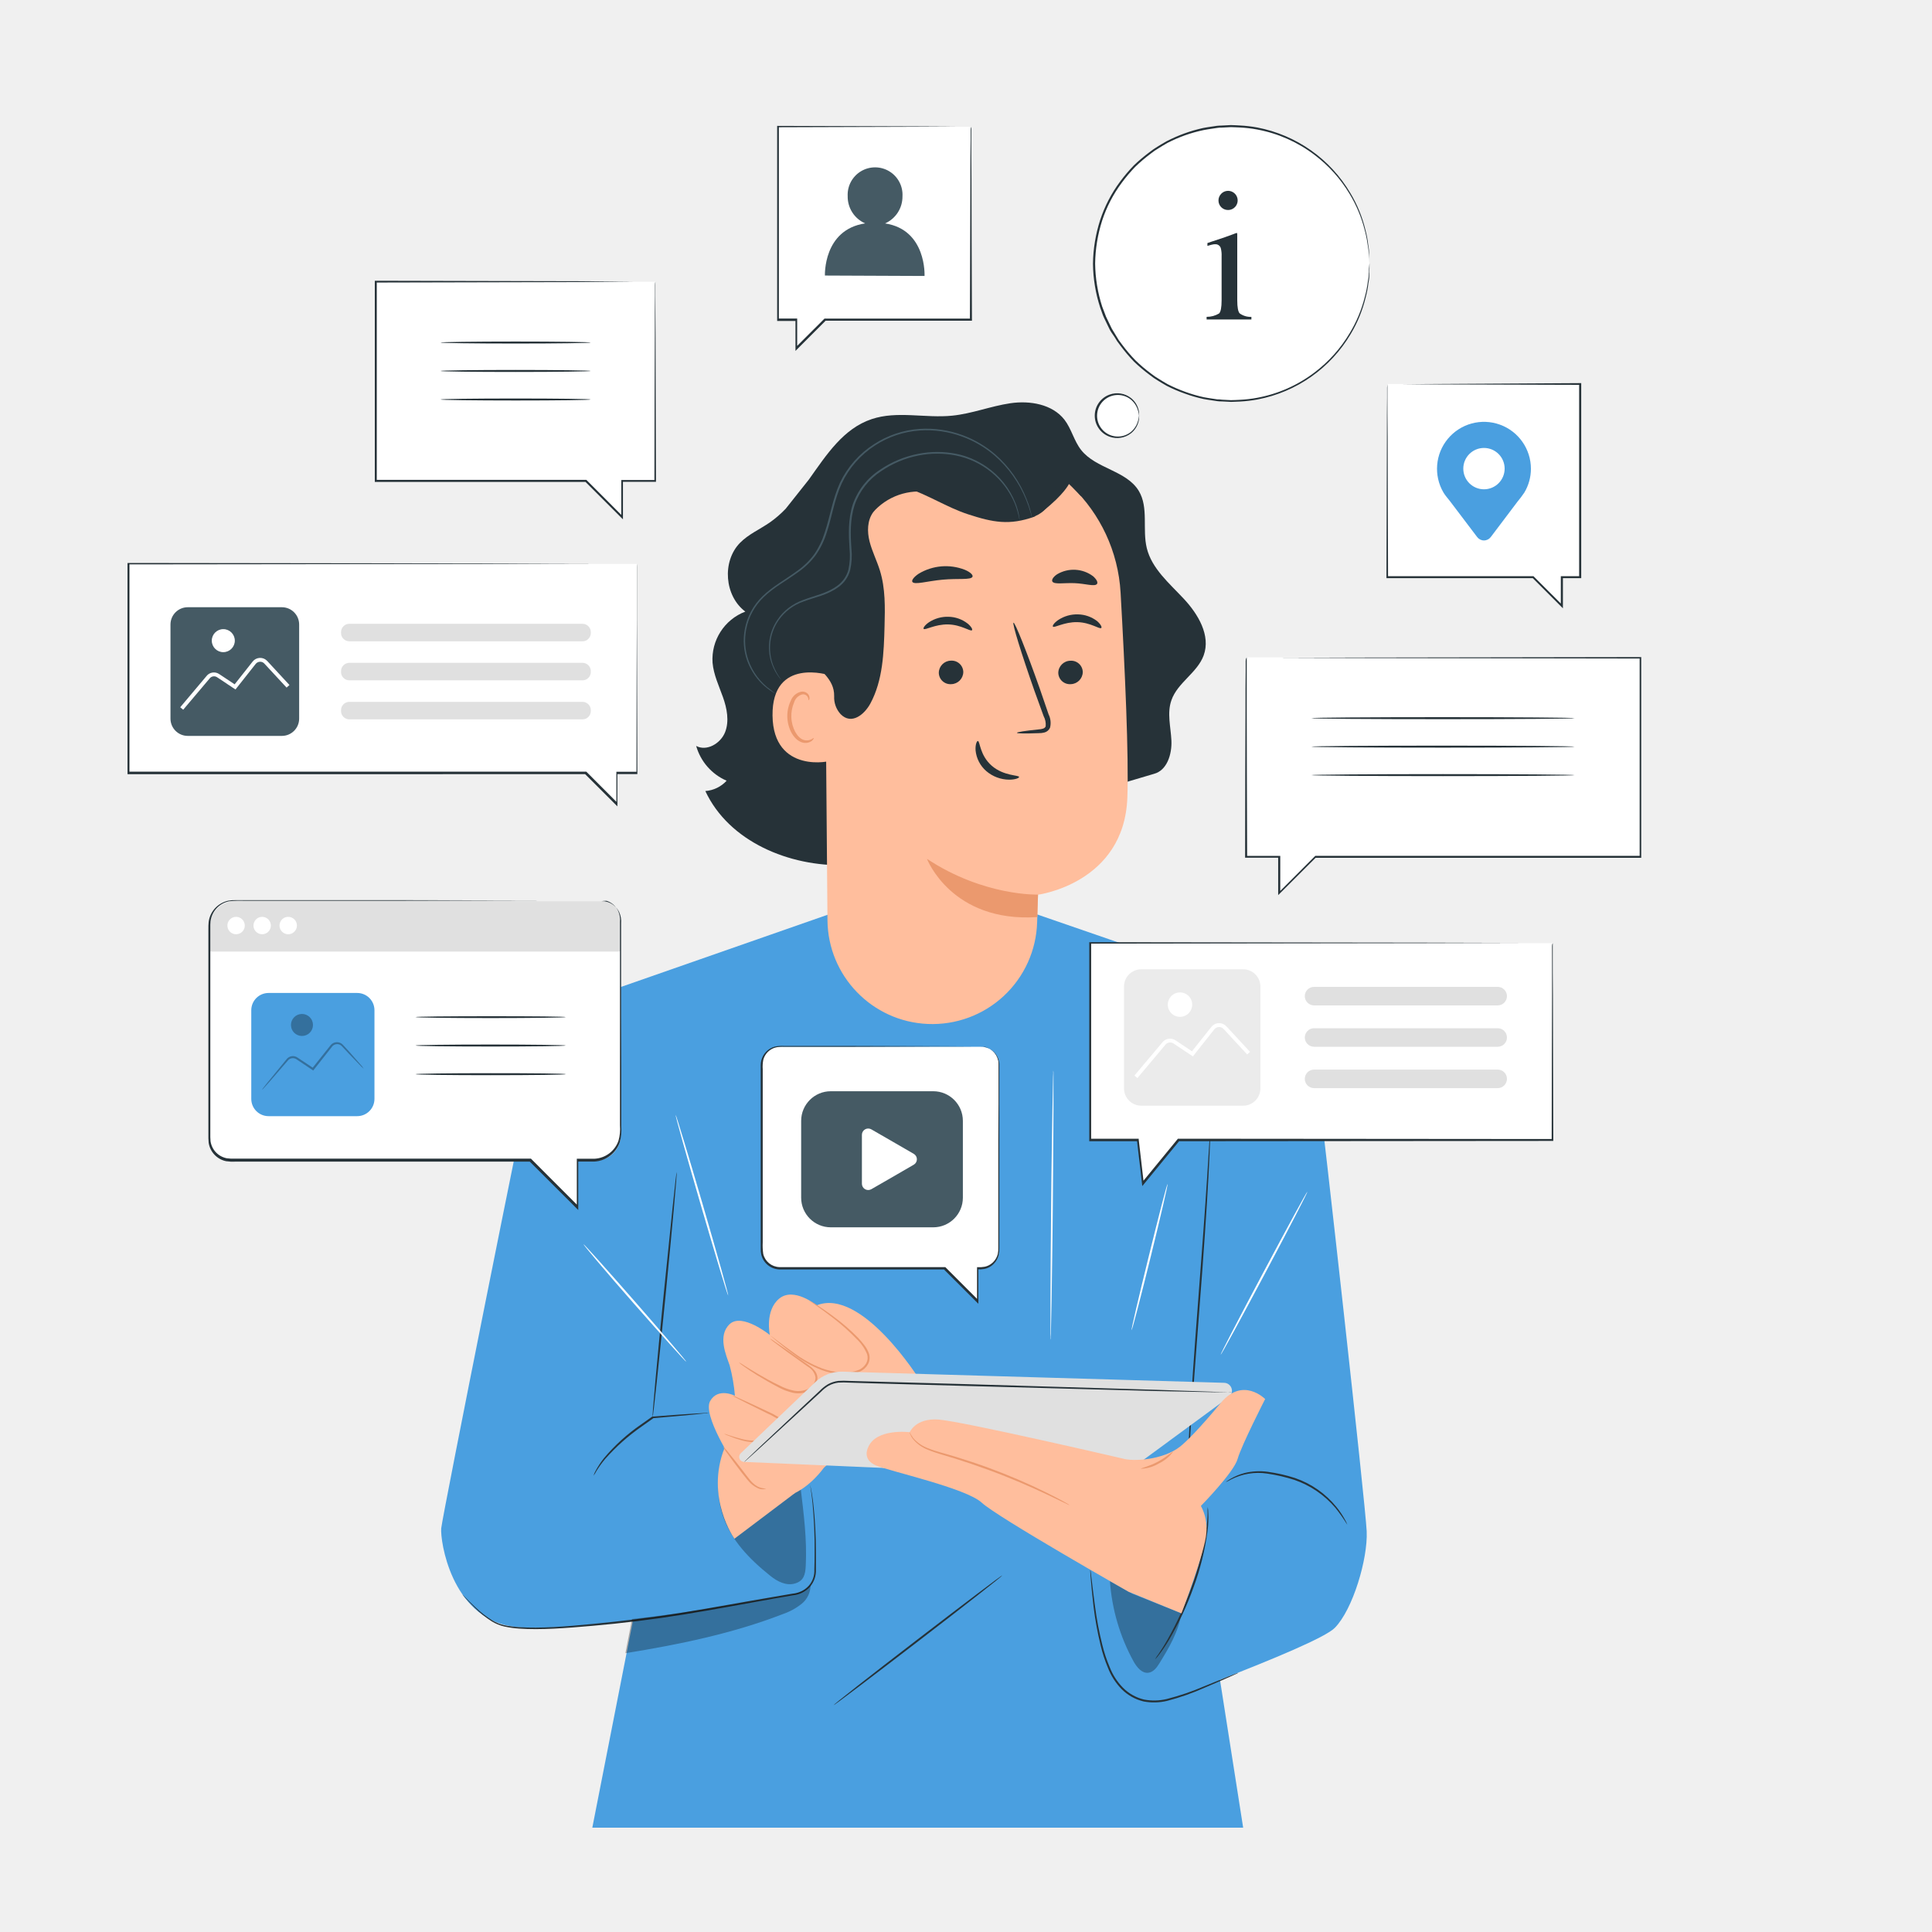
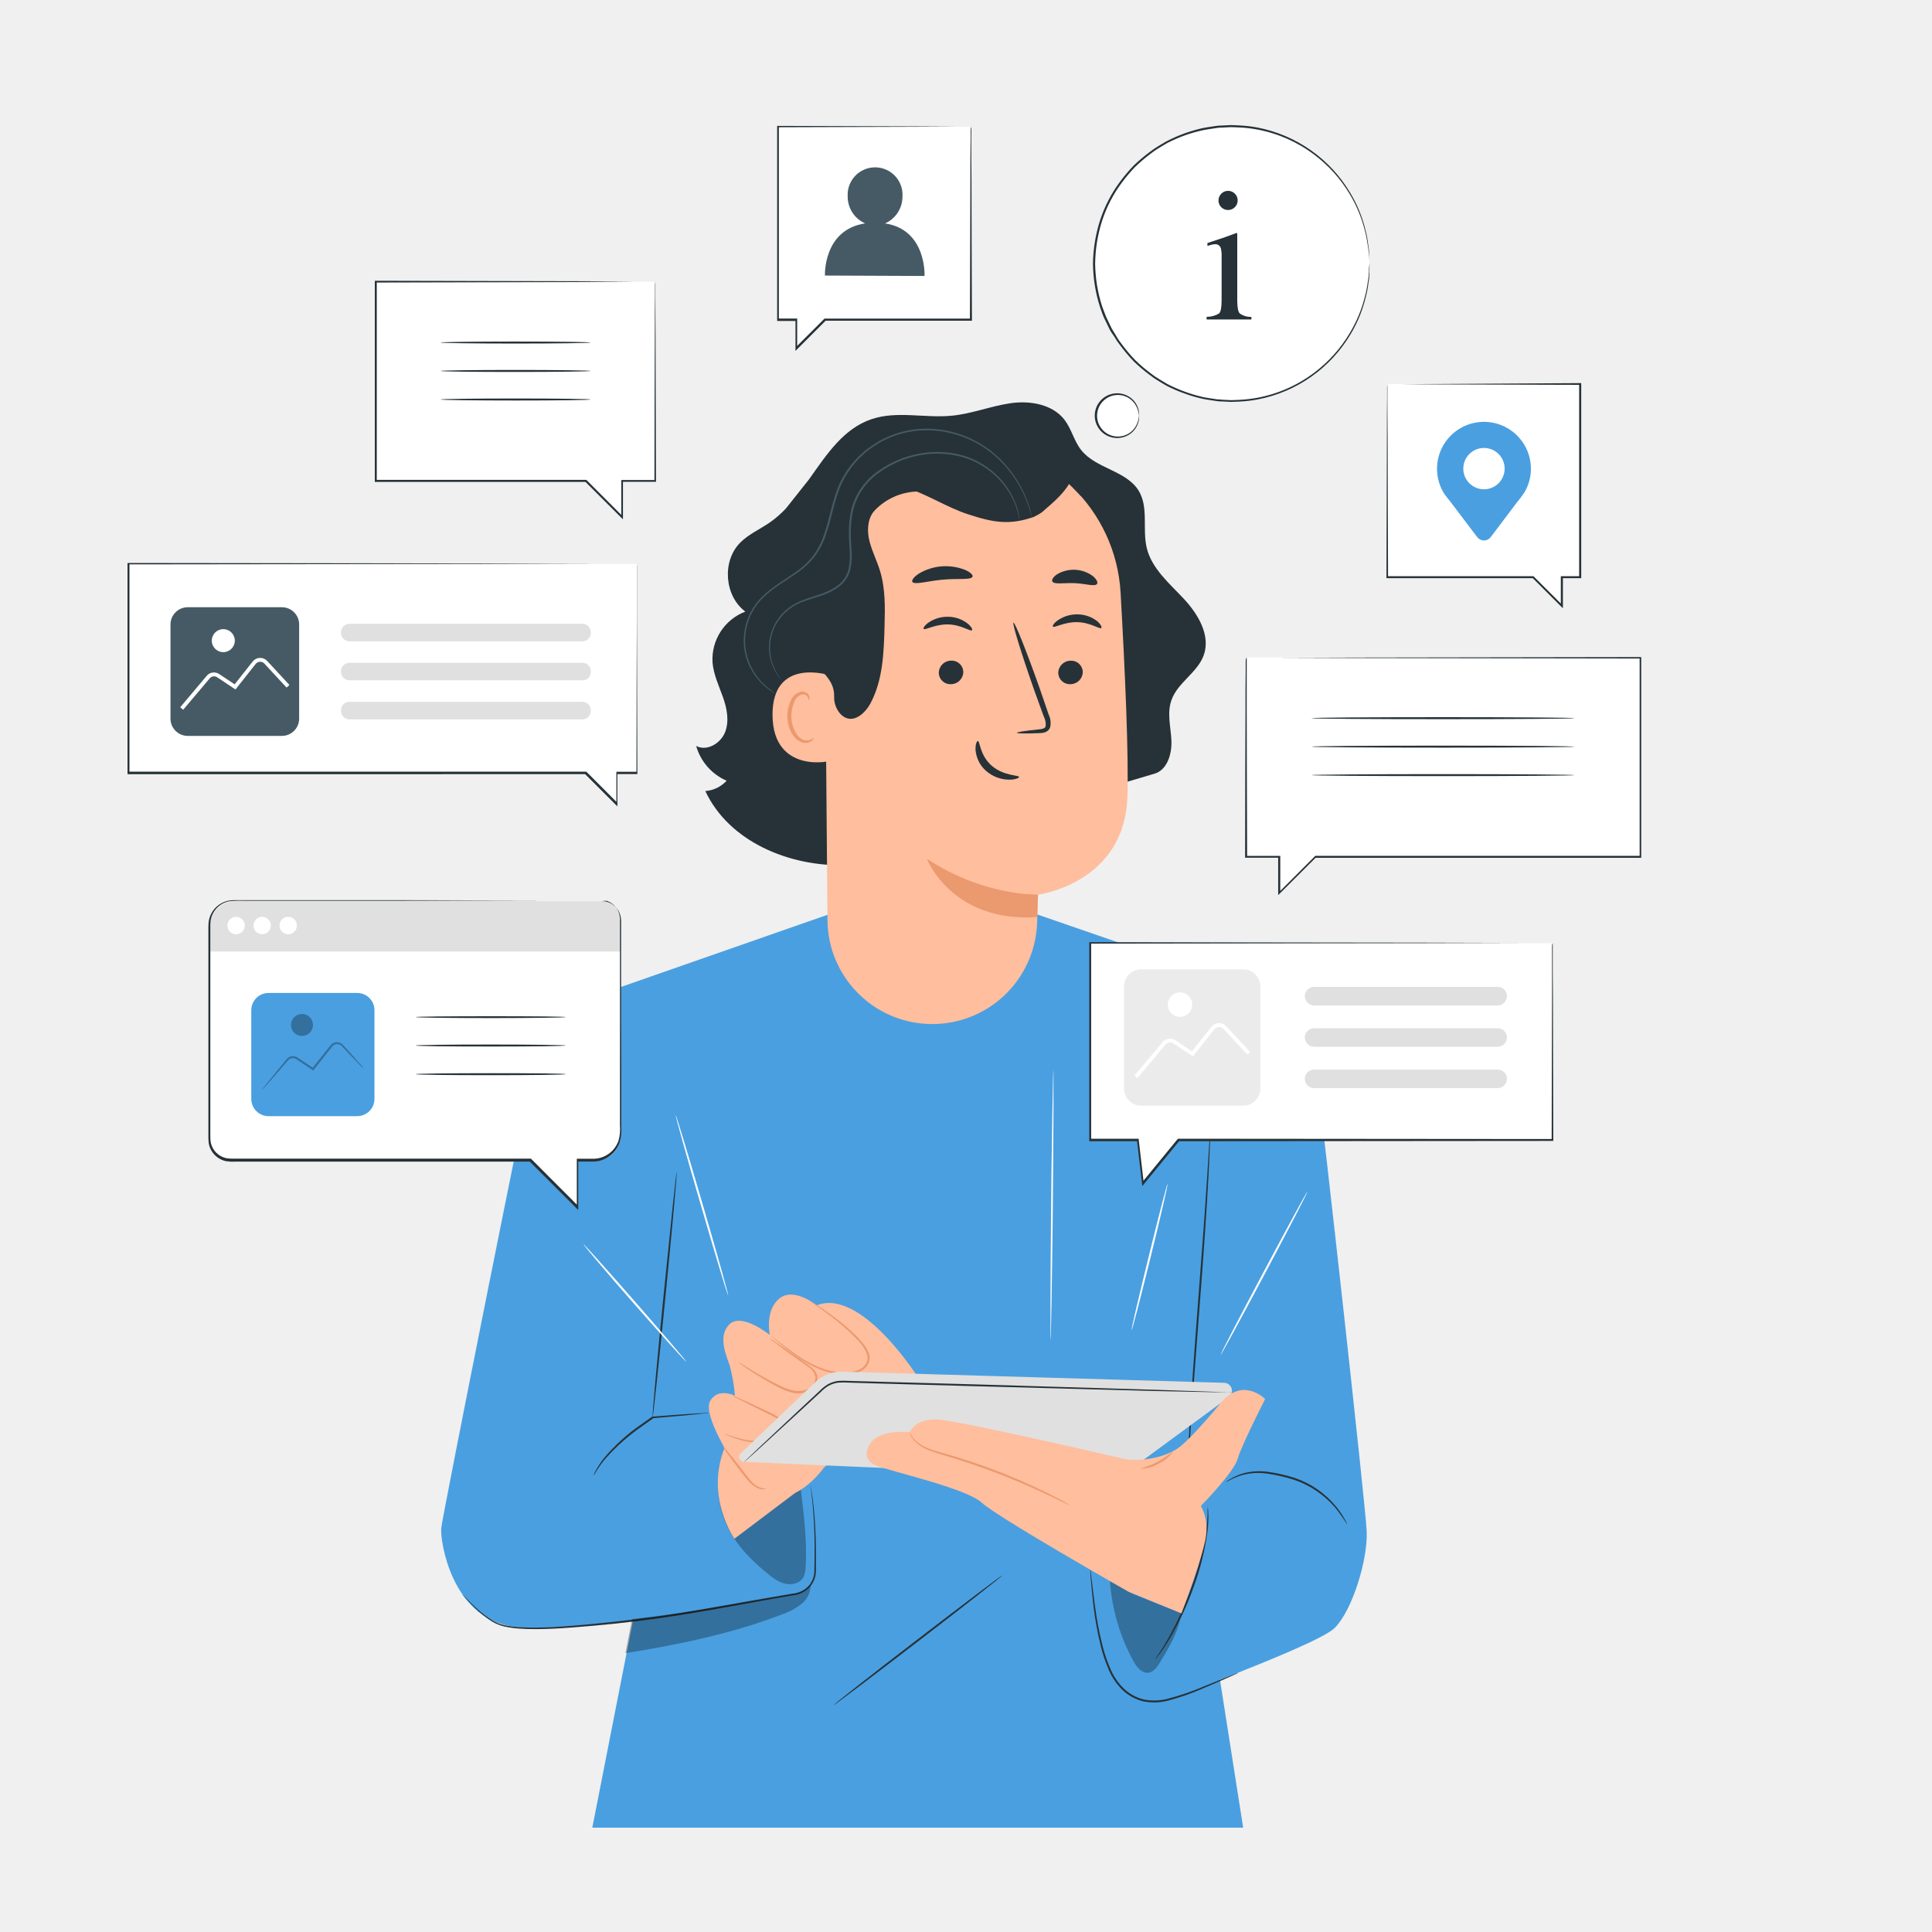
<svg xmlns="http://www.w3.org/2000/svg" viewBox="0 0 500 500">
  <g id="freepik--Character--inject-6">
    <path d="M156.47,256.91l0,0S156.48,256.87,156.47,256.91Z" style="fill:#4A9FE0" />
    <path d="M353.7,396.33c-.33-7.19-11.11-103.84-12.74-116.25-2.6-19.82-18.54-24.79-18.54-24.79h0l-54.19-18.7H214.61l-58.11,20.3,0,1c0-.54,0-.87,0-1-.58.32-14.88,4.39-18.31,18.48-1.87,7.7-23.7,116.93-24,120.14s2.57,22.79,18,25.36c5.77,1,18.26.07,31.61-1.41L153.29,473H321.73l-6-38.27c13.39-5.22,27.41-11,29.75-13.48C350.1,416.53,354,403.51,353.7,396.33ZM163.15,368.8Z" style="fill:#4A9FE0" />
    <g style="opacity:0.3">
      <path d="M207.19,385a30.56,30.56,0,0,0-2.48-10c-1.52-3.09-4.15-5.8-7.49-6.66s-7.34.53-8.82,3.65c-6.08,17-.55,26.66,11,35.87,1.84,1.47,4.11,2.61,6.36,1.94s2.66-2.29,2.77-4.6C208.87,398.35,208,391.76,207.19,385Z" />
    </g>
    <path d="M183.45,365.6a5.37,5.37,0,0,1-1.1.18l-3,.32c-2.6.25-6.23.58-10.38.93l.12,0c-.95.66-1.93,1.35-2.92,2.07a53.17,53.17,0,0,0-9.55,8.47,27.23,27.23,0,0,0-2.27,3.13,8,8,0,0,1-.75,1.22,6.72,6.72,0,0,1,.57-1.32,22.63,22.63,0,0,1,2.16-3.26,48.2,48.2,0,0,1,9.54-8.66c1-.73,2-1.41,2.93-2.07l.06,0h.06c4.16-.32,7.8-.59,10.41-.75l3.06-.17A5.24,5.24,0,0,1,183.45,365.6Z" style="fill:#263238" />
    <path d="M209.66,384.32a1.1,1.1,0,0,1,.08.3l.19.9c.15.79.36,2,.53,3.47a113.87,113.87,0,0,1,.7,12.92c0,1.36,0,2.79,0,4.28a6.37,6.37,0,0,1-1.51,4.43,6.84,6.84,0,0,1-4.47,2.24l-5.19.9c-7.1,1.25-14.89,2.75-23.12,4.08s-16.11,2.27-23.3,2.9-13.7,1.13-19.17.74a26.93,26.93,0,0,1-3.87-.54,11,11,0,0,1-3.25-1.33,25.07,25.07,0,0,1-4.35-3.48c-1.1-1.07-1.9-1.94-2.45-2.53l-.61-.67a1.69,1.69,0,0,1-.2-.25l.24.21.65.64c.56.57,1.4,1.41,2.51,2.45a25.77,25.77,0,0,0,4.36,3.38,10.67,10.67,0,0,0,3.17,1.26,27.58,27.58,0,0,0,3.83.49c5.43.35,11.92-.15,19.09-.85s15.06-1.6,23.27-2.94,16-2.81,23.11-4l5.2-.89a6.35,6.35,0,0,0,4.23-2.07,5.88,5.88,0,0,0,1.42-4.15c.05-1.48.07-2.91.07-4.27a124,124,0,0,0-.53-12.89c-.14-1.52-.32-2.69-.43-3.49-.06-.37-.1-.67-.14-.9A1.2,1.2,0,0,1,209.66,384.32Z" style="fill:#263238" />
    <path d="M175.13,303.3c.15,0-1.13,14.24-2.86,31.76s-3.23,31.73-3.38,31.71S170,352.54,171.76,335,175,303.29,175.13,303.3Z" style="fill:#263238" />
    <path d="M313.29,290.92a1.27,1.27,0,0,1,0,.25c0,.19,0,.42,0,.71,0,.66-.05,1.57-.09,2.72-.08,2.37-.24,5.79-.46,10-.45,8.46-1.25,20.14-2.25,33s-1.86,24.55-2.4,33c-.26,4.2-.48,7.6-.63,10-.07,1.15-.14,2.06-.18,2.72,0,.29,0,.52-.06.71a.92.92,0,0,1,0,.24.87.87,0,0,1,0-.24v-.71c0-.67,0-1.58.08-2.73.08-2.37.24-5.79.46-10,.45-8.46,1.26-20.13,2.25-33s1.86-24.55,2.4-33c.27-4.19.48-7.6.63-10,.08-1.15.14-2,.18-2.72,0-.28.05-.52.06-.71A.92.92,0,0,1,313.29,290.92Z" style="fill:#263238" />
    <path d="M348.69,394.62a42,42,0,0,0-3.11-4.42A24.36,24.36,0,0,0,335,383a43.8,43.8,0,0,0-7-1.63,15.45,15.45,0,0,0-9.48,1.55,9.31,9.31,0,0,1-1.3.65s.09-.1.29-.24a10.34,10.34,0,0,1,.92-.59,14.76,14.76,0,0,1,3.69-1.53,16,16,0,0,1,5.94-.31,40.49,40.49,0,0,1,7.08,1.61A23.62,23.62,0,0,1,345.86,390a21.69,21.69,0,0,1,2.23,3.32A7,7,0,0,1,348.69,394.62Z" style="fill:#263238" />
    <path d="M320.46,432.93a2.6,2.6,0,0,1-.58.3l-1.72.77c-1.49.66-3.65,1.62-6.35,2.75a62.34,62.34,0,0,1-9.7,3.42,14.59,14.59,0,0,1-6.12.17,11.87,11.87,0,0,1-5.72-3.2,16.2,16.2,0,0,1-3.54-5.53,36.47,36.47,0,0,1-1.89-5.79A85.8,85.8,0,0,1,283,415.7c-.35-2.91-.55-5.26-.69-6.89-.06-.77-.1-1.4-.14-1.88a3.34,3.34,0,0,1,0-.66,3.06,3.06,0,0,1,.12.65c.06.48.14,1.1.23,1.87.2,1.62.46,4,.86,6.86a88.12,88.12,0,0,0,1.9,10.05,37,37,0,0,0,1.89,5.71,15.84,15.84,0,0,0,3.43,5.35,11.45,11.45,0,0,0,5.47,3.08,14.14,14.14,0,0,0,5.91-.14,65.6,65.6,0,0,0,9.66-3.29l6.41-2.6,1.76-.68A2.74,2.74,0,0,1,320.46,432.93Z" style="fill:#263238" />
    <g style="opacity:0.3">
      <path d="M209.77,410.15c-1.5,2.09-4.67,2.51-7.2,2.94-13.37,2.27-25.45,4.44-39,5.91l-1.72,8.84c13.68-2.19,27.76-5.08,40.67-10.09a16.25,16.25,0,0,0,4.93-2.67A6.17,6.17,0,0,0,209.77,410.15Z" />
    </g>
    <g style="opacity:0.3">
      <path d="M287.25,409.19a50.46,50.46,0,0,0,6.18,20.9c.83,1.43,2.09,3,3.74,2.82,1.28-.14,2.17-1.29,2.84-2.38,2.59-4.18,4.94-8.16,5.74-13L293,412.44Z" />
    </g>
    <path d="M259.41,407.69c.09.12-9.63,7.74-21.69,17s-21.92,16.73-22,16.62,9.63-7.74,21.69-17S259.32,407.58,259.41,407.69Z" style="fill:#263238" />
    <path d="M312.57,390a11.92,11.92,0,0,1,.14,1.67,18.81,18.81,0,0,1,0,2c0,.76-.1,1.63-.21,2.58a67.35,67.35,0,0,1-3.62,14.56,79.64,79.64,0,0,1-6.34,13.59,41.36,41.36,0,0,1-2.54,3.78,9.34,9.34,0,0,1-1.08,1.27,9.8,9.8,0,0,1,.92-1.39c.59-.88,1.44-2.18,2.38-3.85a88.71,88.71,0,0,0,6.17-13.58,73.87,73.87,0,0,0,3.74-14.42c.13-.95.25-1.8.29-2.56s.12-1.41.1-1.94A9.62,9.62,0,0,1,312.57,390Z" style="fill:#263238" />
    <path d="M237.86,356.88s-14.85-23.72-26.5-19.06c0,0-5.92-4.85-9.7-1.74s-2.43,9.41-2.43,9.41-7.18-5.82-10.39-2.81-.87,8.15,0,10.68a45.6,45.6,0,0,1,1.36,7.86s-4.37-2.23-6.41,1.36,5.73,15.63,6.9,17.28,8.64,9,13.78,7.09,8.74-7.09,8.74-7.09Z" style="fill:#ffbe9d" />
    <path d="M199.22,346.4a8.82,8.82,0,0,1,1.34.84l3.56,2.44,5.22,3.68a8,8,0,0,1,1.43,1.27,3.2,3.2,0,0,1,.79,1.89A3.87,3.87,0,0,1,209.3,360a6.54,6.54,0,0,1-4.13.44,14.06,14.06,0,0,1-3.59-1.35c-2.14-1.11-4-2.2-5.57-3.16s-2.77-1.79-3.6-2.39a8.17,8.17,0,0,1-1.25-1,10.34,10.34,0,0,1,1.37.81c.86.54,2.1,1.32,3.67,2.24s3.46,2,5.6,3a13.68,13.68,0,0,0,3.47,1.27,6,6,0,0,0,3.79-.39,3.37,3.37,0,0,0,2-3,4,4,0,0,0-2-2.79L203.9,350l-3.45-2.57A9.22,9.22,0,0,1,199.22,346.4Z" style="fill:#eb996e" />
    <path d="M199.42,345.68s.16.09.44.29l1.21.92c1.05.79,2.56,1.95,4.48,3.3a30.73,30.73,0,0,0,7.17,3.94,17.55,17.55,0,0,0,4.69,1,10.1,10.1,0,0,0,5-.67,4.12,4.12,0,0,0,1.79-1.69,3,3,0,0,0,.2-2.31,11.59,11.59,0,0,0-2.67-3.9,55.85,55.85,0,0,0-6.14-5.48c-1.85-1.44-3.4-2.54-4.48-3.3l-1.24-.87c-.28-.2-.43-.31-.42-.33a2.74,2.74,0,0,1,.48.24c.3.17.73.44,1.29.79,1.12.71,2.7,1.77,4.59,3.18a51.52,51.52,0,0,1,6.27,5.44c.53.58,1.07,1.18,1.57,1.84a7.32,7.32,0,0,1,1.24,2.25,3.5,3.5,0,0,1-.24,2.7,4.46,4.46,0,0,1-2,1.9,10.43,10.43,0,0,1-5.27.72,17.9,17.9,0,0,1-4.81-1.1,29.76,29.76,0,0,1-7.22-4.09c-1.91-1.39-3.39-2.6-4.4-3.45l-1.15-1C199.53,345.82,199.4,345.69,199.42,345.68Z" style="fill:#eb996e" />
    <path d="M189.53,361.18l10.44,5c1.18.57,2.56,1.43,2.51,2.74a2.7,2.7,0,0,1-.76,1.61,8.48,8.48,0,0,1-6.94,2.51,25.35,25.35,0,0,1-7.35-2" style="fill:#ffbe9d" />
    <path d="M187.43,371.08c0-.11,1.74.62,4.57,1.34a12.91,12.91,0,0,0,5.05.28,8.44,8.44,0,0,0,2.79-1,5.55,5.55,0,0,0,2.21-2.14,1.58,1.58,0,0,0,0-1.39,3,3,0,0,0-1-1.09,21.28,21.28,0,0,0-2.67-1.4l-4.64-2.3-3.12-1.58a6.74,6.74,0,0,1-1.11-.65,6.89,6.89,0,0,1,1.2.46l3.18,1.44,4.7,2.19a22,22,0,0,1,2.75,1.43,3.35,3.35,0,0,1,1.17,1.27,2.1,2.1,0,0,1,0,1.83,7.27,7.27,0,0,1-5.39,3.37,12.57,12.57,0,0,1-5.22-.4,26.12,26.12,0,0,1-3.31-1.15A5.88,5.88,0,0,1,187.43,371.08Z" style="fill:#eb996e" />
    <path d="M205.8,386.35l-15.73,11.87s-7.63-10.63-2.56-23.51h3.79l-.86,4.22,7.16,1.5Z" style="fill:#ffbe9d" />
    <path d="M187.18,374.42,193,382a12,12,0,0,0,2.24,2.43,4.08,4.08,0,0,0,3.1.87" style="fill:#ffbe9d" />
    <path d="M198.3,385.25a2.77,2.77,0,0,1-2.37-.21,6.57,6.57,0,0,1-2.08-1.6c-.66-.73-1.29-1.59-2-2.46-1.36-1.77-2.56-3.39-3.41-4.57a10.35,10.35,0,0,1-1.29-2,11,11,0,0,1,1.58,1.76c.93,1.13,2.18,2.71,3.53,4.48.69.88,1.3,1.74,1.92,2.46a6.66,6.66,0,0,0,1.88,1.59A5.1,5.1,0,0,0,198.3,385.25Z" style="fill:#eb996e" />
    <path d="M191.7,376.11,211,357.69a9.8,9.8,0,0,1,7-2.71l98.82,2.89a2.07,2.07,0,0,1,1.16,3.74L290.22,382a2.62,2.62,0,0,1-1.67.5l-96-4.16A1.29,1.29,0,0,1,191.7,376.11Z" style="fill:#e0e0e0" />
    <path d="M318.78,360.35a1.35,1.35,0,0,1-.35,0h-1l-3.91-.06L299.13,360l-47.43-1.27L225.59,358l-5.86-.18a21.33,21.33,0,0,0-2.77,0,7.12,7.12,0,0,0-2.5.8,9.44,9.44,0,0,0-2,1.59l-1.86,1.71-3.5,3.23-10.6,9.72-2.9,2.63-.76.67-.27.22s.07-.1.23-.26l.73-.71,2.83-2.7,10.49-9.84,3.48-3.25,1.85-1.73a10,10,0,0,1,2.1-1.66,7.51,7.51,0,0,1,2.65-.86,20.72,20.72,0,0,1,2.84,0l5.86.16,26.12.72,47.42,1.42,14.37.49,3.91.16,1,.06A1.6,1.6,0,0,1,318.78,360.35Z" style="fill:#263238" />
    <path d="M338.36,308.39c.13.06-4.79,9.57-11,21.23s-11.33,21.06-11.46,21,4.8-9.57,11-21.23S338.24,308.32,338.36,308.39Z" style="fill:#fff" />
    <path d="M302.17,306.43c.14,0-1.83,8.53-4.41,19s-4.78,18.89-4.92,18.85,1.84-8.53,4.42-19S302,306.39,302.17,306.43Z" style="fill:#fff" />
    <path d="M151,322c.11-.09,6.16,6.65,13.5,15.05s13.23,15.3,13.12,15.39-6.16-6.64-13.51-15S150.87,322.06,151,322Z" style="fill:#fff" />
    <path d="M174.85,288.52c.13,0,3.29,10.4,7.05,23.32s6.7,23.41,6.56,23.45-3.3-10.39-7.06-23.31S174.71,288.57,174.85,288.52Z" style="fill:#fff" />
    <path d="M272.59,277.09a3.81,3.81,0,0,1,.05.7c0,.52,0,1.19,0,2v7.47c0,6.36-.1,15-.17,24.64s-.24,18.29-.32,24.64c-.07,3.11-.12,5.65-.16,7.47,0,.84,0,1.52-.07,2a3.25,3.25,0,0,1-.06.71,3.51,3.51,0,0,1,0-.71c0-.51,0-1.19,0-2,0-1.82,0-4.36,0-7.47,0-6.36.1-15,.17-24.64s.24-18.28.33-24.64c.06-3.11.11-5.64.15-7.47,0-.84.05-1.51.07-2A3.09,3.09,0,0,1,272.59,277.09Z" style="fill:#fff" />
    <path d="M306.34,154.94c-3.73-4-8.25-7.77-9.55-13.08-1.2-4.89.52-10.48-2.06-14.79-3.18-5.31-11.11-5.75-14.93-10.61-1.86-2.36-2.5-5.48-4.33-7.85-3.12-4-8.92-5-14-4.25s-9.89,2.69-15,3.21c-7,.72-14.25-1.33-20.89.9-7.32,2.45-11.63,9.14-16.24,15.63l-6,7.56a27.71,27.71,0,0,1-4.07,3.52c-2.59,1.8-5.57,3.07-7.77,5.32-4.7,4.82-4,13.76,1.39,17.78a13.22,13.22,0,0,0-8.48,13.25c.28,3.1,1.66,6,2.69,8.89s1.69,6.22.54,9.1-4.72,5-7.47,3.53a13.94,13.94,0,0,0,7.88,9,8.3,8.3,0,0,1-5.51,2.67c6.11,13.11,21.74,19.59,36.2,19.18s28.11-6.35,41.33-12.2l38.58-11.43c3.39-.89,4.67-5.1,4.51-8.6s-1.18-7.12,0-10.44c1.56-4.55,6.7-7.1,8.35-11.62C313.38,164.48,310.08,158.93,306.34,154.94Z" style="fill:#263238" />
    <path d="M215.47,193.55c-3.12-8.7-6.2-17.47-7.77-26.57s-1.58-18.65,1.38-27.4c.45-1.33,4.34-10.25,5.74-10.16,1,.07-1.32,8.36-.79,9.21,5.05,8.11,6.65,18,6.17,27.54a125,125,0,0,1-4.73,27.38" style="fill:#263238" />
    <path d="M249.63,114.34l-2.14,0c-23.16.8-35.42,20.92-34,44.05l.66,79.76A27.11,27.11,0,0,0,240.1,265h0a27.13,27.13,0,0,0,28.31-26.33c.12-4.19.22-7.12.23-7.12s22.32-2.93,23.12-25.15c.39-10.74-.61-32.91-1.75-53A41.43,41.43,0,0,0,249.63,114.34Z" style="fill:#ffbe9d" />
    <path d="M268.64,231.52s-14,.48-28.74-9.25c0,0,6.32,16.54,28.55,15.07Z" style="fill:#eb996e" />
    <path d="M280.22,173.93a3.19,3.19,0,0,1-3.14,3.13,3,3,0,0,1-3.2-2.94A3.18,3.18,0,0,1,277,171,3,3,0,0,1,280.22,173.93Z" style="fill:#263238" />
    <path d="M285,162.52c-.4.4-2.76-1.43-6.18-1.51s-6,1.58-6.32,1.15c-.18-.19.24-.92,1.35-1.69A8.75,8.75,0,0,1,279,159a8.39,8.39,0,0,1,4.91,1.72C284.9,161.58,285.24,162.34,285,162.52Z" style="fill:#263238" />
    <path d="M249.3,173.93a3.19,3.19,0,0,1-3.14,3.13,3,3,0,0,1-3.2-2.94,3.18,3.18,0,0,1,3.13-3.14A3,3,0,0,1,249.3,173.93Z" style="fill:#263238" />
    <path d="M251.55,163.1c-.4.41-2.77-1.43-6.18-1.5s-6,1.58-6.33,1.15c-.17-.19.24-.93,1.36-1.7a8.73,8.73,0,0,1,5.07-1.43,8.33,8.33,0,0,1,4.91,1.72C251.41,162.17,251.75,162.92,251.55,163.1Z" style="fill:#263238" />
    <path d="M263.18,189.65c0-.2,2.12-.52,5.57-.87.87-.07,1.7-.23,1.87-.82a4.53,4.53,0,0,0-.52-2.6l-2.43-6.7c-3.35-9.54-5.76-17.38-5.38-17.51s3.42,7.49,6.78,17c.81,2.36,1.58,4.6,2.31,6.74a5,5,0,0,1,.37,3.44,2.18,2.18,0,0,1-1.46,1.24,5.58,5.58,0,0,1-1.49.17C265.34,189.87,263.19,189.84,263.18,189.65Z" style="fill:#263238" />
    <path d="M253.07,191.77c.56,0,.47,3.69,3.59,6.4s7.06,2.39,7.08,2.91c.05.23-.9.7-2.57.7a9.23,9.23,0,0,1-5.92-2.22,8.12,8.12,0,0,1-2.77-5.36C252.38,192.65,252.82,191.74,253.07,191.77Z" style="fill:#263238" />
    <path d="M251.69,149.24c-.36.92-3.76.4-7.78.78s-7.28,1.41-7.8.56c-.22-.4.36-1.26,1.69-2.13a13.58,13.58,0,0,1,11.87-1C251.12,148.05,251.85,148.8,251.69,149.24Z" style="fill:#263238" />
    <path d="M283.9,151.13c-.62.76-2.95-.1-5.78-.21s-5.24.4-5.77-.42c-.23-.4.16-1.17,1.23-1.88a8.38,8.38,0,0,1,9.31.51C283.87,150,284.18,150.76,283.9,151.13Z" style="fill:#263238" />
    <path d="M214.93,174.84c-.37-.17-15.16-4.88-15,10.33s15.37,12,15.39,11.51S214.93,174.84,214.93,174.84Z" style="fill:#ffbe9d" />
    <path d="M210.59,191c-.07-.05-.26.18-.71.39a2.62,2.62,0,0,1-2,.06c-1.61-.58-3-3.12-3.08-5.86a8.8,8.8,0,0,1,.71-3.8,3.06,3.06,0,0,1,2-2.05,1.34,1.34,0,0,1,1.56.72c.21.42.12.73.2.75s.32-.26.2-.88a1.7,1.7,0,0,0-.61-.95,2,2,0,0,0-1.47-.38,3.73,3.73,0,0,0-2.75,2.38,9,9,0,0,0-.88,4.25c.12,3.06,1.71,5.92,3.92,6.54a2.82,2.82,0,0,0,2.42-.43C210.56,191.32,210.64,191,210.59,191Z" style="fill:#eb996e" />
    <path d="M279.75,128.38c2.44-1.4-5.08-9.24-11.18-11.89-9.21-4-23.21-6.31-31.6-3.77-10.1,3-18.44,8.24-23.38,17.56s-6.67,20.12-6.2,30.65c.15,3.22.54,6.57,2.3,9.26,2.18,3.32,6.29,5.37,6.19,10a6.42,6.42,0,0,0,1.66,4.62c2.84,2.91,6.19.07,7.71-2.74,3.24-6,3.49-13.13,3.67-20,.13-4.85.24-9.81-1.21-14.45-.78-2.52-2-4.89-2.66-7.46s-.62-5.48.94-7.61a10.39,10.39,0,0,1,1.22-1.27,15.87,15.87,0,0,1,15.68-3.26c8.62,2.89,23.32,7.16,27.09,4.19,5.42-4.27,6.69-7,6.69-7Z" style="fill:#263238" />
    <path d="M237.73,110.64c8.31-2.94,17.82-3,25.71,1,4.19,2.09,8,5.47,9.34,10s-.48,10.05-4.78,11.89l-.3.19c-6.45,2.29-10.68,1.5-17.19-.63-5.47-1.79-10.37-5.07-15.86-6.84a31,31,0,0,0-18.09-.22C222.26,119.24,229.42,113.58,237.73,110.64Z" style="fill:#263238" />
    <path d="M202.25,176a6.38,6.38,0,0,1-.75-.88,12.39,12.39,0,0,1-1.61-2.93,12.64,12.64,0,0,1,1.33-11.82,12.71,12.71,0,0,1,2.8-3,14.23,14.23,0,0,1,3.9-2.12c2.84-1.1,6.14-1.67,8.84-3.71a7.45,7.45,0,0,0,2.81-4.12,17,17,0,0,0,.29-5.36c-.25-3.69-.4-7.66.83-11.5a17.61,17.61,0,0,1,7.08-9,26.46,26.46,0,0,1,9.93-4.12,25.25,25.25,0,0,1,9.73,0,21.16,21.16,0,0,1,7.8,3.31,20.55,20.55,0,0,1,7.59,9.47,17.38,17.38,0,0,1,.91,3.21l.12.86a1.36,1.36,0,0,1,0,.3,23.28,23.28,0,0,0-1.23-4.29,21,21,0,0,0-15.3-12.43,24.75,24.75,0,0,0-9.55,0,26.07,26.07,0,0,0-9.73,4.07,17.17,17.17,0,0,0-6.87,8.76c-1.2,3.72-1.07,7.62-.82,11.31a17.29,17.29,0,0,1-.32,5.52,7.89,7.89,0,0,1-3,4.37c-2.84,2.12-6.19,2.67-9,3.74a13.07,13.07,0,0,0-6.55,4.91A12.5,12.5,0,0,0,199.3,167a12.86,12.86,0,0,0,.78,5.12A15.29,15.29,0,0,0,202.25,176Z" style="fill:#455a64" />
    <path d="M200.61,179.45a9,9,0,0,1-1.17-.68,15.35,15.35,0,0,1-2.93-2.54,16.34,16.34,0,0,1-3.14-5.26,15.42,15.42,0,0,1-.62-8.06,15.78,15.78,0,0,1,4.61-8.62c2.56-2.52,5.95-4.32,9.11-6.66a18.73,18.73,0,0,0,4.27-4.21,20.57,20.57,0,0,0,2.71-5.64c1.36-4.06,2-8.56,3.91-12.8a24.19,24.19,0,0,1,8.8-10A24.71,24.71,0,0,1,238,111a26.93,26.93,0,0,1,11.16,1.64,27.58,27.58,0,0,1,8.46,5,29.77,29.77,0,0,1,8.1,11.61,22.77,22.77,0,0,1,1.42,5,1.57,1.57,0,0,1-.1-.32c-.07-.25-.15-.57-.26-1a32,32,0,0,0-1.25-3.65,30,30,0,0,0-8.15-11.4,27.09,27.09,0,0,0-8.37-4.89,26.61,26.61,0,0,0-11-1.58,24.35,24.35,0,0,0-11.56,3.88,23.77,23.77,0,0,0-8.61,9.81c-1.9,4.13-2.52,8.62-3.89,12.74a21,21,0,0,1-2.8,5.77,19.19,19.19,0,0,1-4.38,4.3c-3.22,2.36-6.58,4.14-9.09,6.59a15.49,15.49,0,0,0-4.56,8.37,15.25,15.25,0,0,0,.54,7.91,16,16,0,0,0,5.85,7.8C200.22,179.2,200.63,179.42,200.61,179.45Z" style="fill:#455a64" />
    <path d="M290.51,377.46s-41.31-9.61-47.62-10.08c-5.92-.44-7.46,3.27-7.46,3.27s-8.86-1.11-10.81,4.06c0,0-1.56,3,2.07,4.54s23.33,5.87,27.38,9.64,38,23.05,38,23.05l13.69,5.59s6.15-16.07,6.43-20.68a12.23,12.23,0,0,0-1.4-7.12s8.52-8.66,9.5-12.15,7.13-15.51,7.13-15.51-5.77-5.88-11.48,1-8.91,10-10.46,11.25C301,377.9,293.14,378.29,290.51,377.46Z" style="fill:#ffbe9d" />
    <path d="M276.76,389.51s-.16,0-.44-.17l-1.21-.58-4.45-2.13c-3.77-1.76-9-4.09-15-6.27-3-1.09-5.85-2.06-8.48-2.88s-5-1.42-7-2.27a9.29,9.29,0,0,1-4-2.91,5.68,5.68,0,0,1-.65-1.2,1.33,1.33,0,0,1-.12-.45,12.29,12.29,0,0,0,.93,1.53,9.58,9.58,0,0,0,4,2.69c1.91.78,4.34,1.33,7,2.15s5.53,1.75,8.52,2.85a153.64,153.64,0,0,1,15,6.43c1.87.93,3.36,1.72,4.38,2.28l1.17.67A2.23,2.23,0,0,1,276.76,389.51Z" style="fill:#eb996e" />
    <path d="M303.6,375.69a9.67,9.67,0,0,1-3.73,3.07,9.53,9.53,0,0,1-4.63,1.35c0-.15,2.08-.57,4.39-1.81S303.49,375.57,303.6,375.69Z" style="fill:#eb996e" />
  </g>
  <g id="freepik--speech-bubbles--inject-6">
    <polygon points="164.85 145.95 33.23 145.95 33.23 200.1 151.6 200.1 159.67 208.17 159.67 200.1 164.85 200.1 164.85 145.95" style="fill:#fff" />
    <path d="M164.85,146s0,.3,0,.92,0,1.55,0,2.75c0,2.45,0,6,0,10.68,0,9.34.06,22.9.1,39.8v.18h-5.36l.19-.19c0,2.49,0,5.25,0,8.07v.48l-.34-.34-8.07-8.06.14.06L39,200.36H33v-.26c0-19,0-37.27,0-54.15v-.25h.25l94.63.12,27.26.06,7.25,0h1.86l.62,0h-.65l-1.89,0-7.3,0-27.32.07-94.46.11.25-.24c0,16.88,0,35.15,0,54.15l-.26-.26H39l112.65,0h.09l.06.06,8.06,8.08-.34.14c0-2.82,0-5.58,0-8.07v-.18h5.37l-.18.18c0-16.86.08-30.37.1-39.69,0-4.66,0-8.26,0-10.72,0-1.22,0-2.15,0-2.78S164.85,146,164.85,146Z" style="fill:#263238" />
    <rect x="88.26" y="161.44" width="64.64" height="4.53" rx="2.15" style="fill:#e0e0e0" />
    <rect x="88.26" y="171.54" width="64.64" height="4.53" rx="2.15" style="fill:#e0e0e0" />
    <rect x="88.26" y="181.64" width="64.64" height="4.53" rx="2.15" style="fill:#e0e0e0" />
    <rect x="44.12" y="157.15" width="33.3" height="33.3" rx="4.47" style="fill:#455a64" />
    <path d="M47.41,183.68l-.77-.64,6.74-8a2.44,2.44,0,0,1,3.35-.59l4,2.65,4.67-5.91a2.48,2.48,0,0,1,3.75-.14l5.76,6.23-.74.67-5.76-6.22a1.41,1.41,0,0,0-1.13-.47,1.48,1.48,0,0,0-1.1.55l-5.24,6.63-4.74-3.16a1.45,1.45,0,0,0-2,.37Z" style="fill:#fff" />
    <circle cx="57.79" cy="165.8" r="2.98" style="fill:#fff" />
    <polygon points="401.85 244.11 282.2 244.11 282.2 295.09 294.54 295.09 295.85 306.32 305.06 295.09 401.85 295.09 401.85 244.11" style="fill:#fff" />
    <path d="M401.85,244.11s0,.29,0,.87,0,1.46,0,2.6c0,2.3,0,5.69.05,10.06,0,8.8.05,21.56.09,37.45v.18h-.18l-96.79.08.2-.1c-2.92,3.56-6.05,7.37-9.21,11.24l-.39.47-.07-.61c-.42-3.56-.86-7.38-1.31-11.23l.26.23h-12.6v-.26c0-17.9,0-35.09,0-51v-.25h.25l86.09.11,24.74.07,6.57,0,1.69,0h.56l-.59,0h-1.71l-6.63,0-24.8.07-85.92.12.24-.25c0,15.89,0,33.08,0,51l-.26-.26h12.57l0,.23c.45,3.85.89,7.67,1.3,11.23l-.45-.13c3.16-3.86,6.29-7.68,9.21-11.23l.08-.1h.12l96.79.08-.18.18c0-15.85.08-28.57.1-37.34,0-4.39,0-7.79,0-10.1,0-1.15,0-2,0-2.63S401.85,244.11,401.85,244.11Z" style="fill:#263238" />
    <path d="M387.6,260.2H340.08a2.41,2.41,0,0,1-2.4-2.4h0a2.4,2.4,0,0,1,2.4-2.4H387.6a2.4,2.4,0,0,1,2.4,2.4h0A2.41,2.41,0,0,1,387.6,260.2Z" style="fill:#e0e0e0" />
    <path d="M387.6,270.9H340.08a2.4,2.4,0,0,1-2.4-2.4h0a2.41,2.41,0,0,1,2.4-2.4H387.6a2.41,2.41,0,0,1,2.4,2.4h0A2.4,2.4,0,0,1,387.6,270.9Z" style="fill:#e0e0e0" />
    <path d="M387.6,281.61H340.08a2.41,2.41,0,0,1-2.4-2.4h0a2.4,2.4,0,0,1,2.4-2.4H387.6a2.4,2.4,0,0,1,2.4,2.4h0A2.41,2.41,0,0,1,387.6,281.61Z" style="fill:#e0e0e0" />
    <rect x="290.89" y="250.85" width="35.3" height="35.3" rx="4.47" style="fill:#ebebeb" />
    <path d="M294.36,279l-.77-.65,7.14-8.48a2.58,2.58,0,0,1,3.52-.62l4.23,2.82,5-6.28a2.59,2.59,0,0,1,1.92-1,2.64,2.64,0,0,1,2,.83l6.11,6.6-.74.68-6.1-6.6a1.59,1.59,0,0,0-2.41.09l-5.54,7-5-3.33a1.58,1.58,0,0,0-2.17.39Z" style="fill:#fff" />
    <path d="M308.54,260a3.16,3.16,0,1,1-3.15-3.16A3.15,3.15,0,0,1,308.54,260Z" style="fill:#fff" />
    <path d="M155.69,233.22H60.43a6.27,6.27,0,0,0-6.27,6.27v55.42a5.5,5.5,0,0,0,5.5,5.5h77.63l12.21,12.21V300.41H154a6.63,6.63,0,0,0,6.63-6.63V238.19A5,5,0,0,0,155.69,233.22Z" style="fill:#fff" />
    <path d="M60.84,233.22h95a4.85,4.85,0,0,1,4.85,4.85v7.64a.56.56,0,0,1-.56.56H54.72a.56.56,0,0,1-.56-.56V239.9a6.67,6.67,0,0,1,6.67-6.67Z" style="fill:#e0e0e0" />
    <rect x="65.03" y="256.98" width="31.88" height="31.88" rx="4.47" style="fill:#4A9FE0" />
    <g style="opacity:0.3">
      <path d="M94.13,276.57a7.85,7.85,0,0,1-1.06-1l-2.75-2.85-1.88-2a1.66,1.66,0,0,0-2.44.07l-4.44,5.63-.35.44-.15.19-.2-.14-3.44-2.3-.8-.54a1.74,1.74,0,0,0-.79-.22,1.64,1.64,0,0,0-1.38.68h0L69.71,280l-1.37,1.52c-.32.35-.5.53-.52.51a2.83,2.83,0,0,1,.41-.6c.34-.44.76-1,1.27-1.6,1.18-1.44,2.74-3.36,4.59-5.61v0a2.12,2.12,0,0,1,1.75-.9,2.18,2.18,0,0,1,1,.28c.31.19.56.36.84.55l3.45,2.29-.35.06.35-.44,4.49-5.63a2.11,2.11,0,0,1,1.6-.71,2.07,2.07,0,0,1,1.52.67l1.83,2,2.63,3A7.51,7.51,0,0,1,94.13,276.57Z" />
    </g>
    <g style="opacity:0.3">
      <path d="M81,265.26a2.85,2.85,0,1,1-2.85-2.85A2.85,2.85,0,0,1,81,265.26Z" />
    </g>
    <path d="M155.69,233.22a4.32,4.32,0,0,1,1.41.17,5,5,0,0,1,3.11,2.6,5.94,5.94,0,0,1,.53,3c0,1.12,0,2.34,0,3.65,0,2.64,0,5.68,0,9.08,0,6.81,0,15.09.05,24.63q0,7.16,0,15.22a11.77,11.77,0,0,1-.41,4.1,7.31,7.31,0,0,1-2.48,3.43,7.2,7.2,0,0,1-4.07,1.51c-1.47,0-2.92,0-4.4,0l.22-.22c0,3.82,0,8,0,12.21v.55l-.39-.39-12.22-12.2.17.07-69.6,0H60.84a11.35,11.35,0,0,1-2.31-.11A5.74,5.74,0,0,1,54,295.73a19.39,19.39,0,0,1-.07-2.27q0-8.94,0-17.59c0-11.54,0-22.67,0-33.27v-2a17,17,0,0,1,.07-2A6.46,6.46,0,0,1,55.7,235a6.57,6.57,0,0,1,3.43-1.91,9.94,9.94,0,0,1,1.95-.13H63l14.61,0,26.22,0,38,.08,10.32,0,2.69,0c.6,0,.91,0,.91,0l-.91,0-2.69,0-10.32,0-38,.09-26.22,0H63a27.17,27.17,0,0,0-3.74.13,6.06,6.06,0,0,0-4.77,5.11,15.26,15.26,0,0,0-.06,1.93v2c0,10.6,0,21.73,0,33.27v17.59a19.86,19.86,0,0,0,.06,2.2,5.35,5.35,0,0,0,.72,2,5.26,5.26,0,0,0,3.43,2.39,11.47,11.47,0,0,0,2.21.1h6.85l69.6,0h.1l.07.07,12.2,12.22-.39.16,0-12.21v-.21h.21c1.47,0,2.95,0,4.37,0a6.91,6.91,0,0,0,3.85-1.41,7,7,0,0,0,2.35-3.24,11.24,11.24,0,0,0,.39-4q0-8.06,0-15.22c0-9.54,0-17.82,0-24.63,0-3.4,0-6.44,0-9.08,0-1.31,0-2.53,0-3.65a5.8,5.8,0,0,0-.48-2.93,4.94,4.94,0,0,0-3-2.59A6.86,6.86,0,0,0,155.69,233.22Z" style="fill:#263238" />
    <path d="M63.35,239.52a2.25,2.25,0,1,1-2.24-2.24A2.25,2.25,0,0,1,63.35,239.52Z" style="fill:#fff" />
    <path d="M70.1,239.52a2.25,2.25,0,1,1-2.25-2.24A2.25,2.25,0,0,1,70.1,239.52Z" style="fill:#fff" />
    <path d="M76.84,239.52a2.25,2.25,0,1,1-2.24-2.24A2.24,2.24,0,0,1,76.84,239.52Z" style="fill:#fff" />
    <path d="M146.42,263.22c0,.14-8.71.26-19.45.26s-19.44-.12-19.44-.26S116.24,263,127,263,146.42,263.07,146.42,263.22Z" style="fill:#263238" />
    <path d="M146.42,270.58c0,.15-8.71.26-19.45.26s-19.44-.11-19.44-.26,8.71-.26,19.44-.26S146.42,270.44,146.42,270.58Z" style="fill:#263238" />
    <path d="M146.42,278c0,.15-8.71.26-19.45.26s-19.44-.11-19.44-.26,8.71-.26,19.44-.26S146.42,277.81,146.42,278Z" style="fill:#263238" />
    <polygon points="322.65 170.14 424.69 170.14 424.69 221.7 340.58 221.7 331.21 231.07 331.21 221.7 322.65 221.7 322.65 170.14" style="fill:#fff" />
    <path d="M322.65,170.14s0,.32,0,.92,0,1.51,0,2.68c0,2.36,0,5.81,0,10.26,0,8.9.06,21.76.11,37.7l-.19-.19h8.76v.21c0,2.91,0,6.09,0,9.37l-.36-.16,9.36-9.37.06-.07h.1l77.48,0h6.63l-.26.26c0-18.19,0-35.57,0-51.56l.24.24-73.37-.12-21.09-.07-5.62,0h-2l.47,0h1.43l5.58,0,21-.07,73.53-.12h.24v.25c0,16,0,33.37,0,51.56V222h-6.89l-77.48,0,.16-.07-9.38,9.36-.37.36v-.51c0-3.28,0-6.46,0-9.37l.2.2h-8.76v-.19c0-16,.07-28.89.1-37.82,0-4.43,0-7.87.05-10.22,0-1.15,0-2,0-2.64S322.65,170.14,322.65,170.14Z" style="fill:#263238" />
    <path d="M407.51,185.86c0,.15-15.26.26-34.07.26s-34.07-.11-34.07-.26,15.25-.26,34.07-.26S407.51,185.72,407.51,185.86Z" style="fill:#263238" />
    <path d="M407.51,193.23c0,.15-15.26.26-34.07.26s-34.07-.11-34.07-.26,15.25-.26,34.07-.26S407.51,193.09,407.51,193.23Z" style="fill:#263238" />
    <path d="M407.51,200.6c0,.14-15.26.26-34.07.26s-34.07-.12-34.07-.26,15.25-.26,34.07-.26S407.51,200.46,407.51,200.6Z" style="fill:#263238" />
    <polygon points="169.61 72.92 97.28 72.92 97.28 124.48 151.68 124.48 161.05 133.85 161.05 124.48 169.61 124.48 169.61 72.92" style="fill:#fff" />
    <path d="M169.61,72.92s0,.3,0,.9,0,1.52,0,2.69c0,2.38,0,5.86.05,10.32,0,9,.06,21.89.11,37.65v.21h-8.77l.22-.21c0,2.93,0,6.1,0,9.36v.56l-.4-.39-9.37-9.36.17.07-47.77,0H97v-.27c0-18.57,0-36.08,0-51.56v-.23h.24l52.37.12,14.76.06,3.88,0h1.32l-.35,0h-1l-3.93,0L149.5,73l-52.22.12.23-.24c0,15.48,0,33,0,51.56l-.26-.25h6.63l47.77,0h.1l.07.07,9.36,9.38-.39.16c0-3.26,0-6.43,0-9.36v-.22h8.78l-.21.2c0-15.71.09-28.57.11-37.53,0-4.47,0-8,.05-10.36,0-1.18,0-2.09,0-2.72S169.61,72.92,169.61,72.92Z" style="fill:#263238" />
    <path d="M114,88.65c0-.14,8.71-.26,19.44-.26s19.44.12,19.44.26-8.7.26-19.44.26S114,88.79,114,88.65Z" style="fill:#263238" />
    <path d="M114,96c0-.14,8.71-.26,19.44-.26s19.44.12,19.44.26-8.7.26-19.44.26S114,96.16,114,96Z" style="fill:#263238" />
    <path d="M114,103.39c0-.15,8.71-.26,19.44-.26s19.44.11,19.44.26-8.7.26-19.44.26S114,103.53,114,103.39Z" style="fill:#263238" />
    <polygon points="251.37 32.83 201.4 32.83 201.4 82.8 206.18 82.8 206.18 90.25 213.62 82.8 251.37 82.8 251.37 32.83" style="fill:#fff" />
    <path d="M251.37,32.83s0,.3,0,.89,0,1.5,0,2.64c0,2.35,0,5.76.05,10.1,0,8.77.07,21.28.12,36.34V83h-.22l-37.75,0,.18-.08-7.44,7.45-.44.44V82.8l.26.26h-5V82.8c0-18.35,0-35.43,0-50v-.22h.22l36.33.12,10.1.05,2.65,0,.89,0-.94,0-2.69,0-10.15.06-36.19.12.22-.23c0,14.54,0,31.62,0,50l-.26-.26h5v7.71l-.45-.19,7.45-7.44.07-.07h.11l37.75,0-.23.22c.05-15,.09-27.46.12-36.2,0-4.36,0-7.79.06-10.15,0-1.15,0-2.05,0-2.68S251.37,32.83,251.37,32.83Z" style="fill:#263238" />
    <path d="M229.05,57.82a7.57,7.57,0,0,0,4.51-7,7.1,7.1,0,1,0-14.18-.07,7.55,7.55,0,0,0,4.52,7.06c-10.91,1.64-10.41,13.5-10.41,13.5l25.78.11S239.86,59.45,229.05,57.82Z" style="fill:#455a64" />
    <polygon points="359.06 99.37 409.03 99.37 409.03 149.34 404.25 149.34 404.25 156.78 396.81 149.34 359.06 149.34 359.06 99.37" style="fill:#fff" />
    <path d="M359.06,99.37s0,.33,0,.94,0,1.52,0,2.68c0,2.36,0,5.79.06,10.15,0,8.73.07,21.19.11,36.2l-.22-.22,37.75,0h.11l.07.08,7.45,7.44-.45.18v-7.7h5l-.26.26c0-18.35,0-35.43,0-50l.22.22-36.19-.11-10.15-.06-2.69,0c-.61,0-.94,0-.94,0l.89,0,2.65,0,10.1-.06L409,99.15h.22v.22c0,14.54,0,31.62,0,50v.26h-5l.26-.26v8.07l-.44-.45-7.44-7.44.18.07-37.75,0h-.22v-.22c.05-15.07.09-27.58.12-36.34,0-4.34,0-7.75.05-10.1q0-1.71,0-2.64C359.05,99.66,359.06,99.37,359.06,99.37Z" style="fill:#263238" />
    <path d="M396.2,121.33a12.15,12.15,0,1,0-22.63,6.14h0l0,0c.47.78,1,1.35,1.64,2.17L382.3,139a2.2,2.2,0,0,0,3.5,0l6.94-9.19a27.24,27.24,0,0,0,1.76-2.34l0,0h0A12,12,0,0,0,396.2,121.33Zm-12.15,5.3a5.35,5.35,0,1,1,5.35-5.35A5.35,5.35,0,0,1,384.05,126.63Z" style="fill:#4A9FE0" />
    <circle cx="318.78" cy="68.24" r="35.62" transform="translate(0.78 140.02) rotate(-24.8)" style="fill:#fff" />
    <path d="M354.4,68.24s0-.2-.06-.58-.06-1-.11-1.69c0-.37-.05-.79-.07-1.25s-.15-.95-.23-1.48a26,26,0,0,0-.74-3.68,34,34,0,0,0-3.95-9.44,35.42,35.42,0,0,0-9-10,35,35,0,0,0-14.91-6.61,32.69,32.69,0,0,0-4.47-.52c-.77,0-1.54-.1-2.31-.09l-2.34.12c-.4,0-.79,0-1.19.08l-1.18.18c-.78.13-1.59.22-2.38.39A37.23,37.23,0,0,0,306.72,35a38.22,38.22,0,0,0-4.61,2c-.75.41-1.46.88-2.2,1.32a17.27,17.27,0,0,0-2.14,1.47,41.34,41.34,0,0,0-4,3.41,40.09,40.09,0,0,0-3.46,4.1,34,34,0,0,0-5.06,9.74,38.19,38.19,0,0,0-1.83,11.16,37.86,37.86,0,0,0,1.83,11.16l1,2.62,1.2,2.5a7.77,7.77,0,0,0,.66,1.2l.71,1.17.71,1.17.81,1.09a41.5,41.5,0,0,0,3.47,4.1,40.18,40.18,0,0,0,4,3.41,17.27,17.27,0,0,0,2.14,1.47c.74.44,1.45.91,2.2,1.32a38.22,38.22,0,0,0,4.61,2,37.23,37.23,0,0,0,4.72,1.38c.8.17,1.6.26,2.38.39l1.18.18c.4,0,.79,0,1.19.08l2.34.12c.77,0,1.54-.06,2.31-.09a32.69,32.69,0,0,0,4.47-.52,35,35,0,0,0,14.91-6.61,35.42,35.42,0,0,0,9-10.05,34,34,0,0,0,3.95-9.44,26,26,0,0,0,.74-3.68c.08-.53.18-1,.23-1.48s0-.87.07-1.25c0-.73.09-1.29.11-1.69s.06-.57.06-.57,0,.19,0,.57,0,1-.06,1.7c0,.37,0,.79,0,1.25s-.13.95-.21,1.5a24.58,24.58,0,0,1-.7,3.7,33.86,33.86,0,0,1-3.89,9.54,35.8,35.8,0,0,1-24.1,16.94,35.26,35.26,0,0,1-4.53.54c-.77,0-1.55.1-2.33.09l-2.38-.12c-.39,0-.8,0-1.19-.07l-1.2-.18c-.8-.13-1.61-.22-2.41-.39a36.21,36.21,0,0,1-4.79-1.39,37.75,37.75,0,0,1-4.68-2c-.76-.41-1.49-.89-2.24-1.33a19.74,19.74,0,0,1-2.16-1.49,41.38,41.38,0,0,1-4.08-3.45,42.72,42.72,0,0,1-3.52-4.16l-.82-1.1-.73-1.18L287.61,86a9.12,9.12,0,0,1-.67-1.23c-.4-.84-.81-1.68-1.22-2.53s-.65-1.77-1-2.66a38,38,0,0,1-1.86-11.32,38.61,38.61,0,0,1,1.86-11.32A34.89,34.89,0,0,1,289.88,47a42.93,42.93,0,0,1,3.52-4.16,41.38,41.38,0,0,1,4.08-3.45,19.74,19.74,0,0,1,2.16-1.49c.75-.44,1.48-.92,2.24-1.33a38.73,38.73,0,0,1,9.47-3.44c.8-.17,1.61-.26,2.41-.39l1.19-.18c.4-.05.8-.05,1.2-.07l2.37-.12c.79,0,1.57.07,2.34.1a33.57,33.57,0,0,1,4.53.53A35.8,35.8,0,0,1,349.49,50a33.86,33.86,0,0,1,3.89,9.54,24.46,24.46,0,0,1,.7,3.71c.08.54.17,1,.21,1.49s0,.88,0,1.25c0,.73,0,1.3.06,1.7S354.4,68.24,354.4,68.24Z" style="fill:#263238" />
    <path d="M312.27,82a6.13,6.13,0,0,0,3.22-.87q.66-.63.66-3.42V66.35a7.32,7.32,0,0,0-.21-2.14,1.43,1.43,0,0,0-1.5-1,2.1,2.1,0,0,0-.51.05c-.17,0-.65.15-1.45.38v-.74l1-.34q4.17-1.35,5.81-2a3.16,3.16,0,0,1,.86-.28,1.36,1.36,0,0,1,.05.36V77.72c0,1.81.22,3,.66,3.41a4.88,4.88,0,0,0,3,.88v.67H312.27Zm3.79-31.87a2.48,2.48,0,1,1,1.76,4.22,2.46,2.46,0,0,1-2.48-2.46A2.43,2.43,0,0,1,316.06,50.14Z" style="fill:#263238" />
    <path d="M294.8,107.63a5.61,5.61,0,1,1-5.61-5.6A5.61,5.61,0,0,1,294.8,107.63Z" style="fill:#fff" />
    <path d="M294.8,107.63c-.06,0,0-.5-.28-1.34a5.59,5.59,0,0,0-2-3,5.38,5.38,0,1,0,0,8.62,5.59,5.59,0,0,0,2-3c.24-.84.22-1.34.28-1.34s0,.12,0,.36a4,4,0,0,1-.11,1,5.61,5.61,0,0,1-2,3.21,5.8,5.8,0,0,1-5.5.89,5.72,5.72,0,0,1-2.72-2,5.78,5.78,0,0,1,0-6.92,5.72,5.72,0,0,1,2.72-2,5.8,5.8,0,0,1,5.5.89,5.58,5.58,0,0,1,2,3.21,4,4,0,0,1,.11,1Q294.83,107.63,294.8,107.63Z" style="fill:#263238" />
-     <path d="M253.86,270.9h-52a4.73,4.73,0,0,0-4.73,4.73v47.95a4.73,4.73,0,0,0,4.73,4.73h42.69l8.55,8.56v-8.56h.76a4.73,4.73,0,0,0,4.73-4.73V275.63A4.73,4.73,0,0,0,253.86,270.9Z" style="fill:#fff" />
-     <path d="M253.86,270.9A3.84,3.84,0,0,1,255,271a4.72,4.72,0,0,1,2.79,1.9,4.79,4.79,0,0,1,.84,2.36c0,.93,0,1.92,0,3,0,2.16,0,4.65,0,7.43,0,5.58,0,12.33,0,20.07,0,3.87,0,8,0,12.33,0,1.08,0,2.18,0,3.29v1.68a6.49,6.49,0,0,1-.16,1.74,5,5,0,0,1-2,2.88,4.88,4.88,0,0,1-1.69.72,8.55,8.55,0,0,1-1.81.11l.23-.23c0,2.68,0,5.59,0,8.56v.57l-.41-.4-8.56-8.55.18.07H201.69a5,5,0,0,1-4.67-3.81,6.1,6.1,0,0,1-.15-1.57V312.71c0-7.87,0-15.46,0-22.69q0-5.43,0-10.57v-3.81a5.64,5.64,0,0,1,.17-1.29,4.94,4.94,0,0,1,3.46-3.48,8.81,8.81,0,0,1,2.43-.18h6.91l8.59,0,25.89.08,7,.05,1.83,0c.41,0,.62,0,.62,0l-.62,0-1.83,0-7,0-25.89.09H203a8.47,8.47,0,0,0-2.32.18,4.5,4.5,0,0,0-3.14,3.17,9.3,9.3,0,0,0-.15,2.44v2.55q0,5.15,0,10.57c0,7.23,0,14.82,0,22.69v9a16,16,0,0,0,.13,3,4.46,4.46,0,0,0,4.19,3.42h6.21l36.63,0h.1l.07.07,8.55,8.56-.41.17c0-3,0-5.88,0-8.56v-.22h.23a8.07,8.07,0,0,0,1.72-.11,4.22,4.22,0,0,0,1.53-.64,4.5,4.5,0,0,0,1.87-2.62,5.83,5.83,0,0,0,.15-1.63v-5c0-4.34,0-8.46,0-12.33,0-7.74,0-14.49.06-20.07,0-2.78,0-5.27,0-7.43,0-1.08,0-2.09,0-3a4.69,4.69,0,0,0-3.48-4.2A9.29,9.29,0,0,0,253.86,270.9Z" style="fill:#263238" />
-     <rect x="207.34" y="282.41" width="41.85" height="35.22" rx="7.67" style="fill:#455a64" />
-     <path d="M225.51,307.76a1.63,1.63,0,0,1-2.45-1.41V293.69a1.63,1.63,0,0,1,2.45-1.41l5.48,3.16,5.48,3.17a1.62,1.62,0,0,1,0,2.82L231,304.6Z" style="fill:#fff" />
  </g>
</svg>
